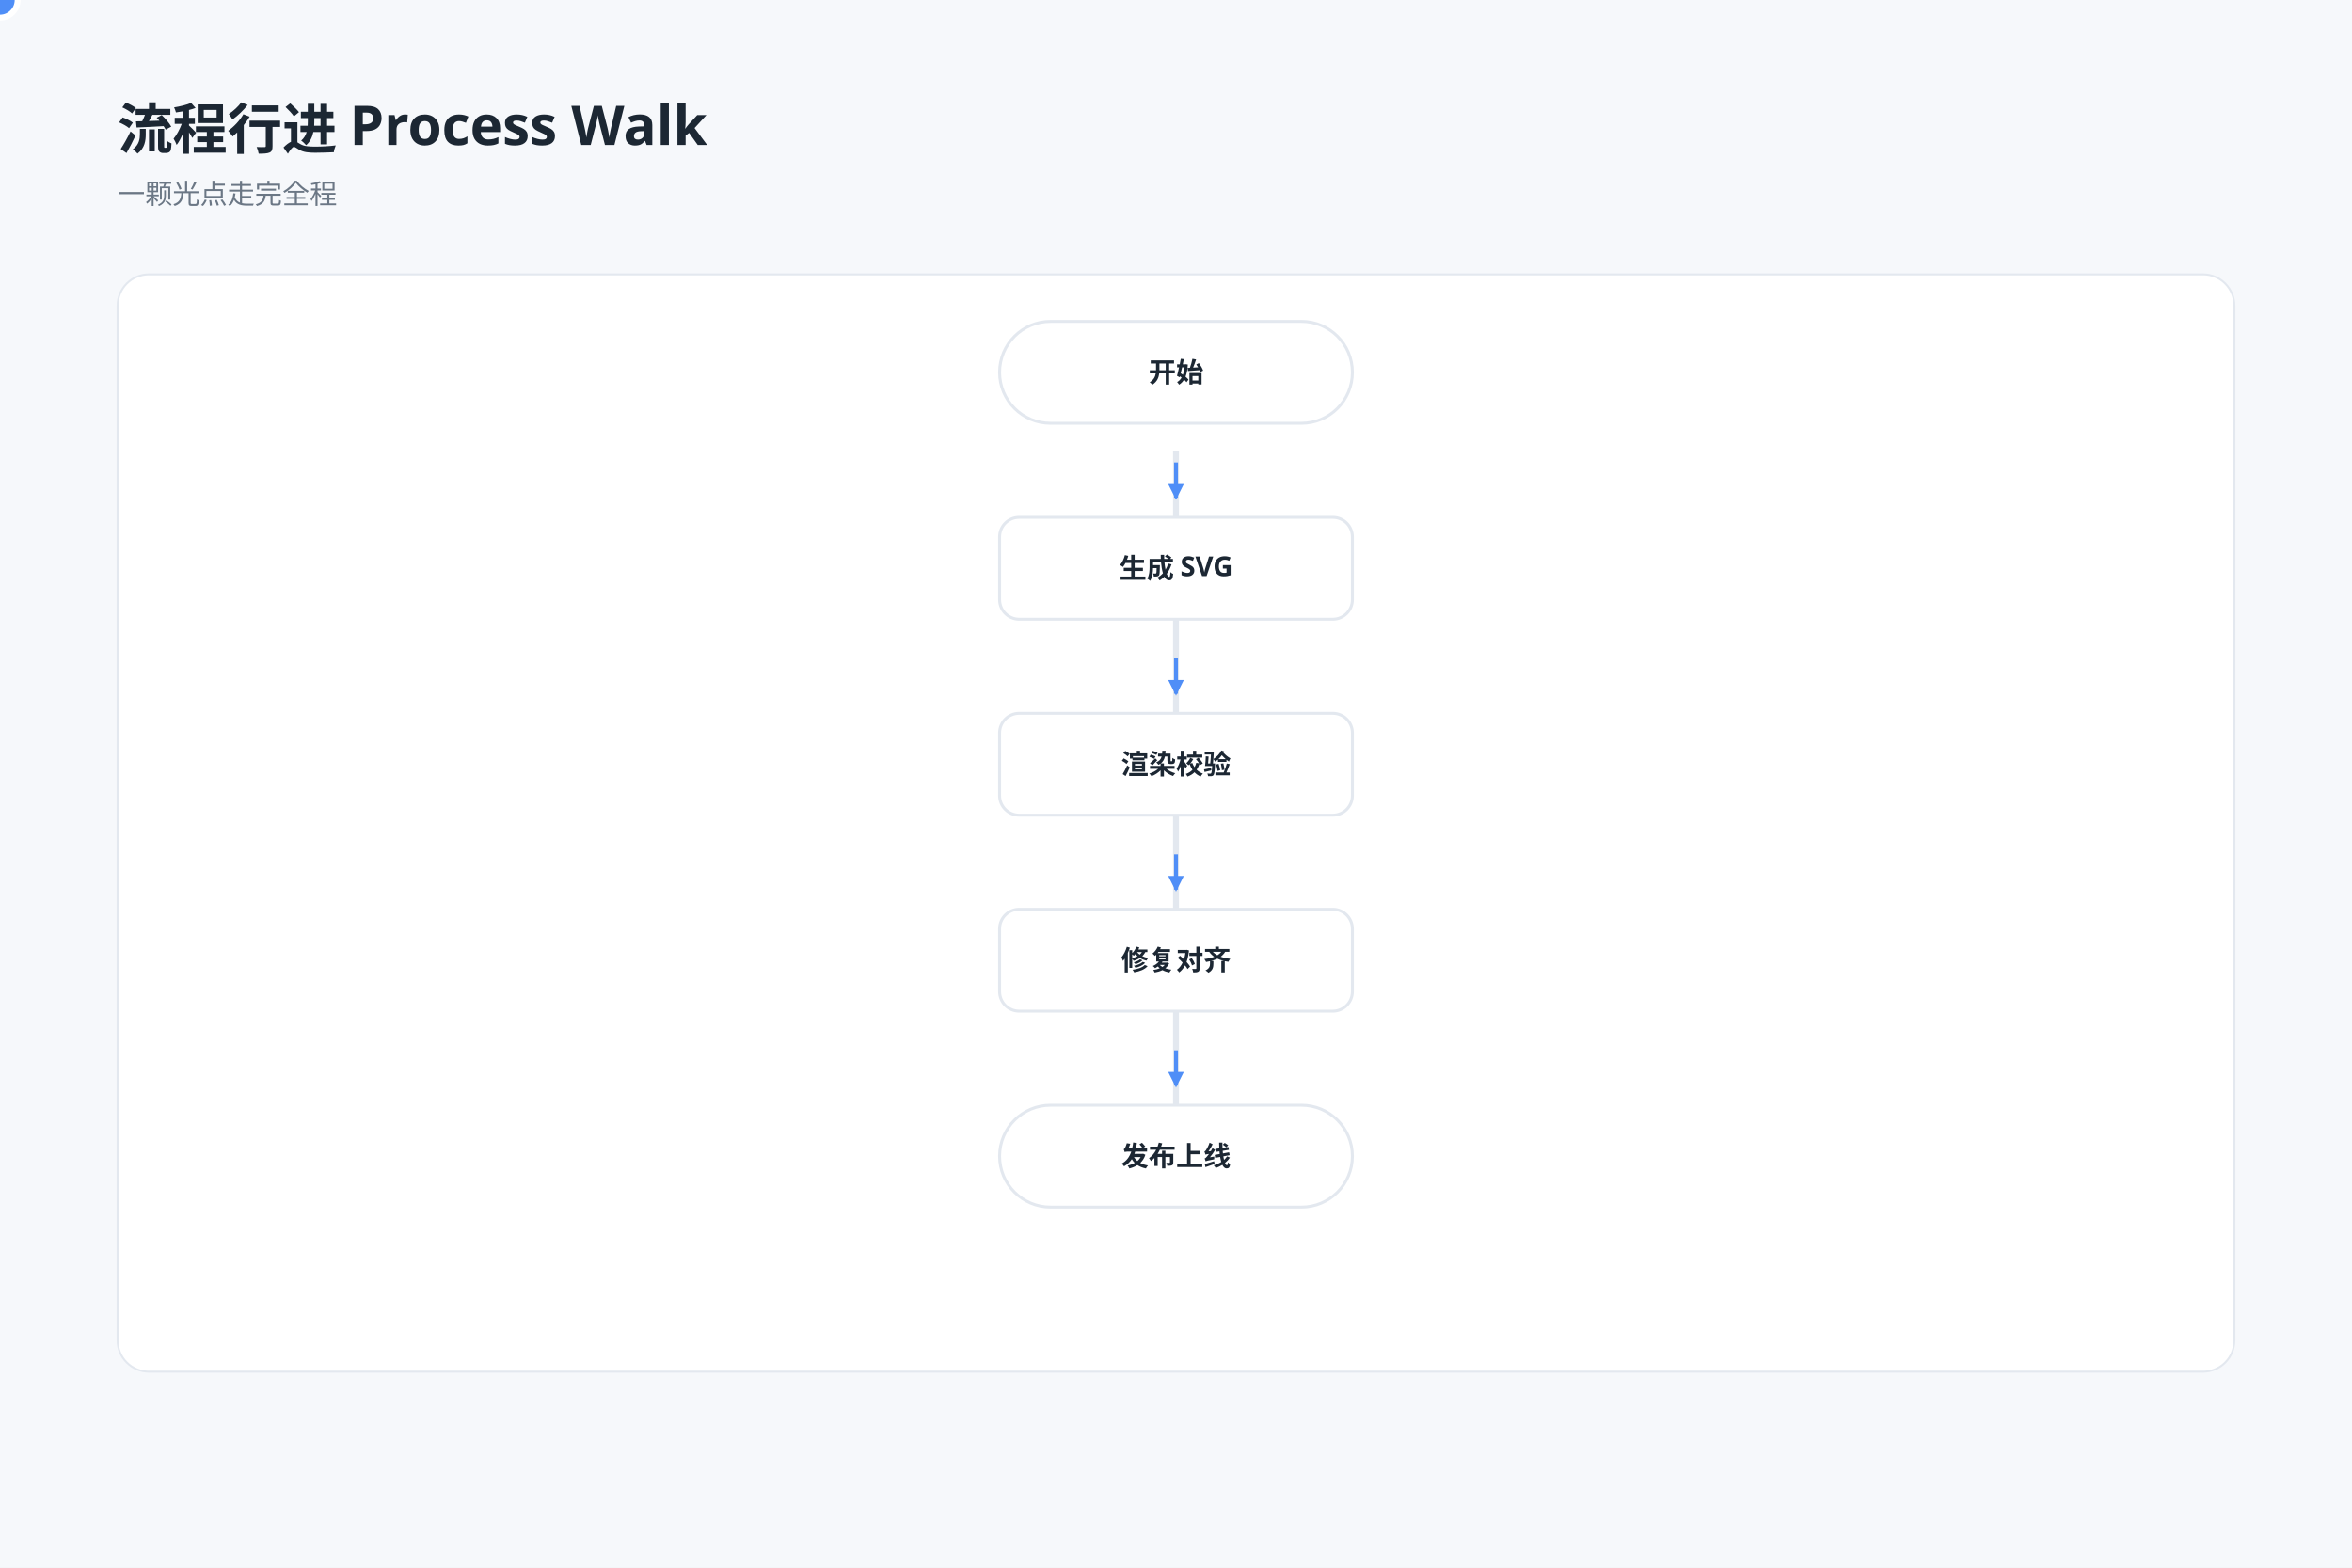
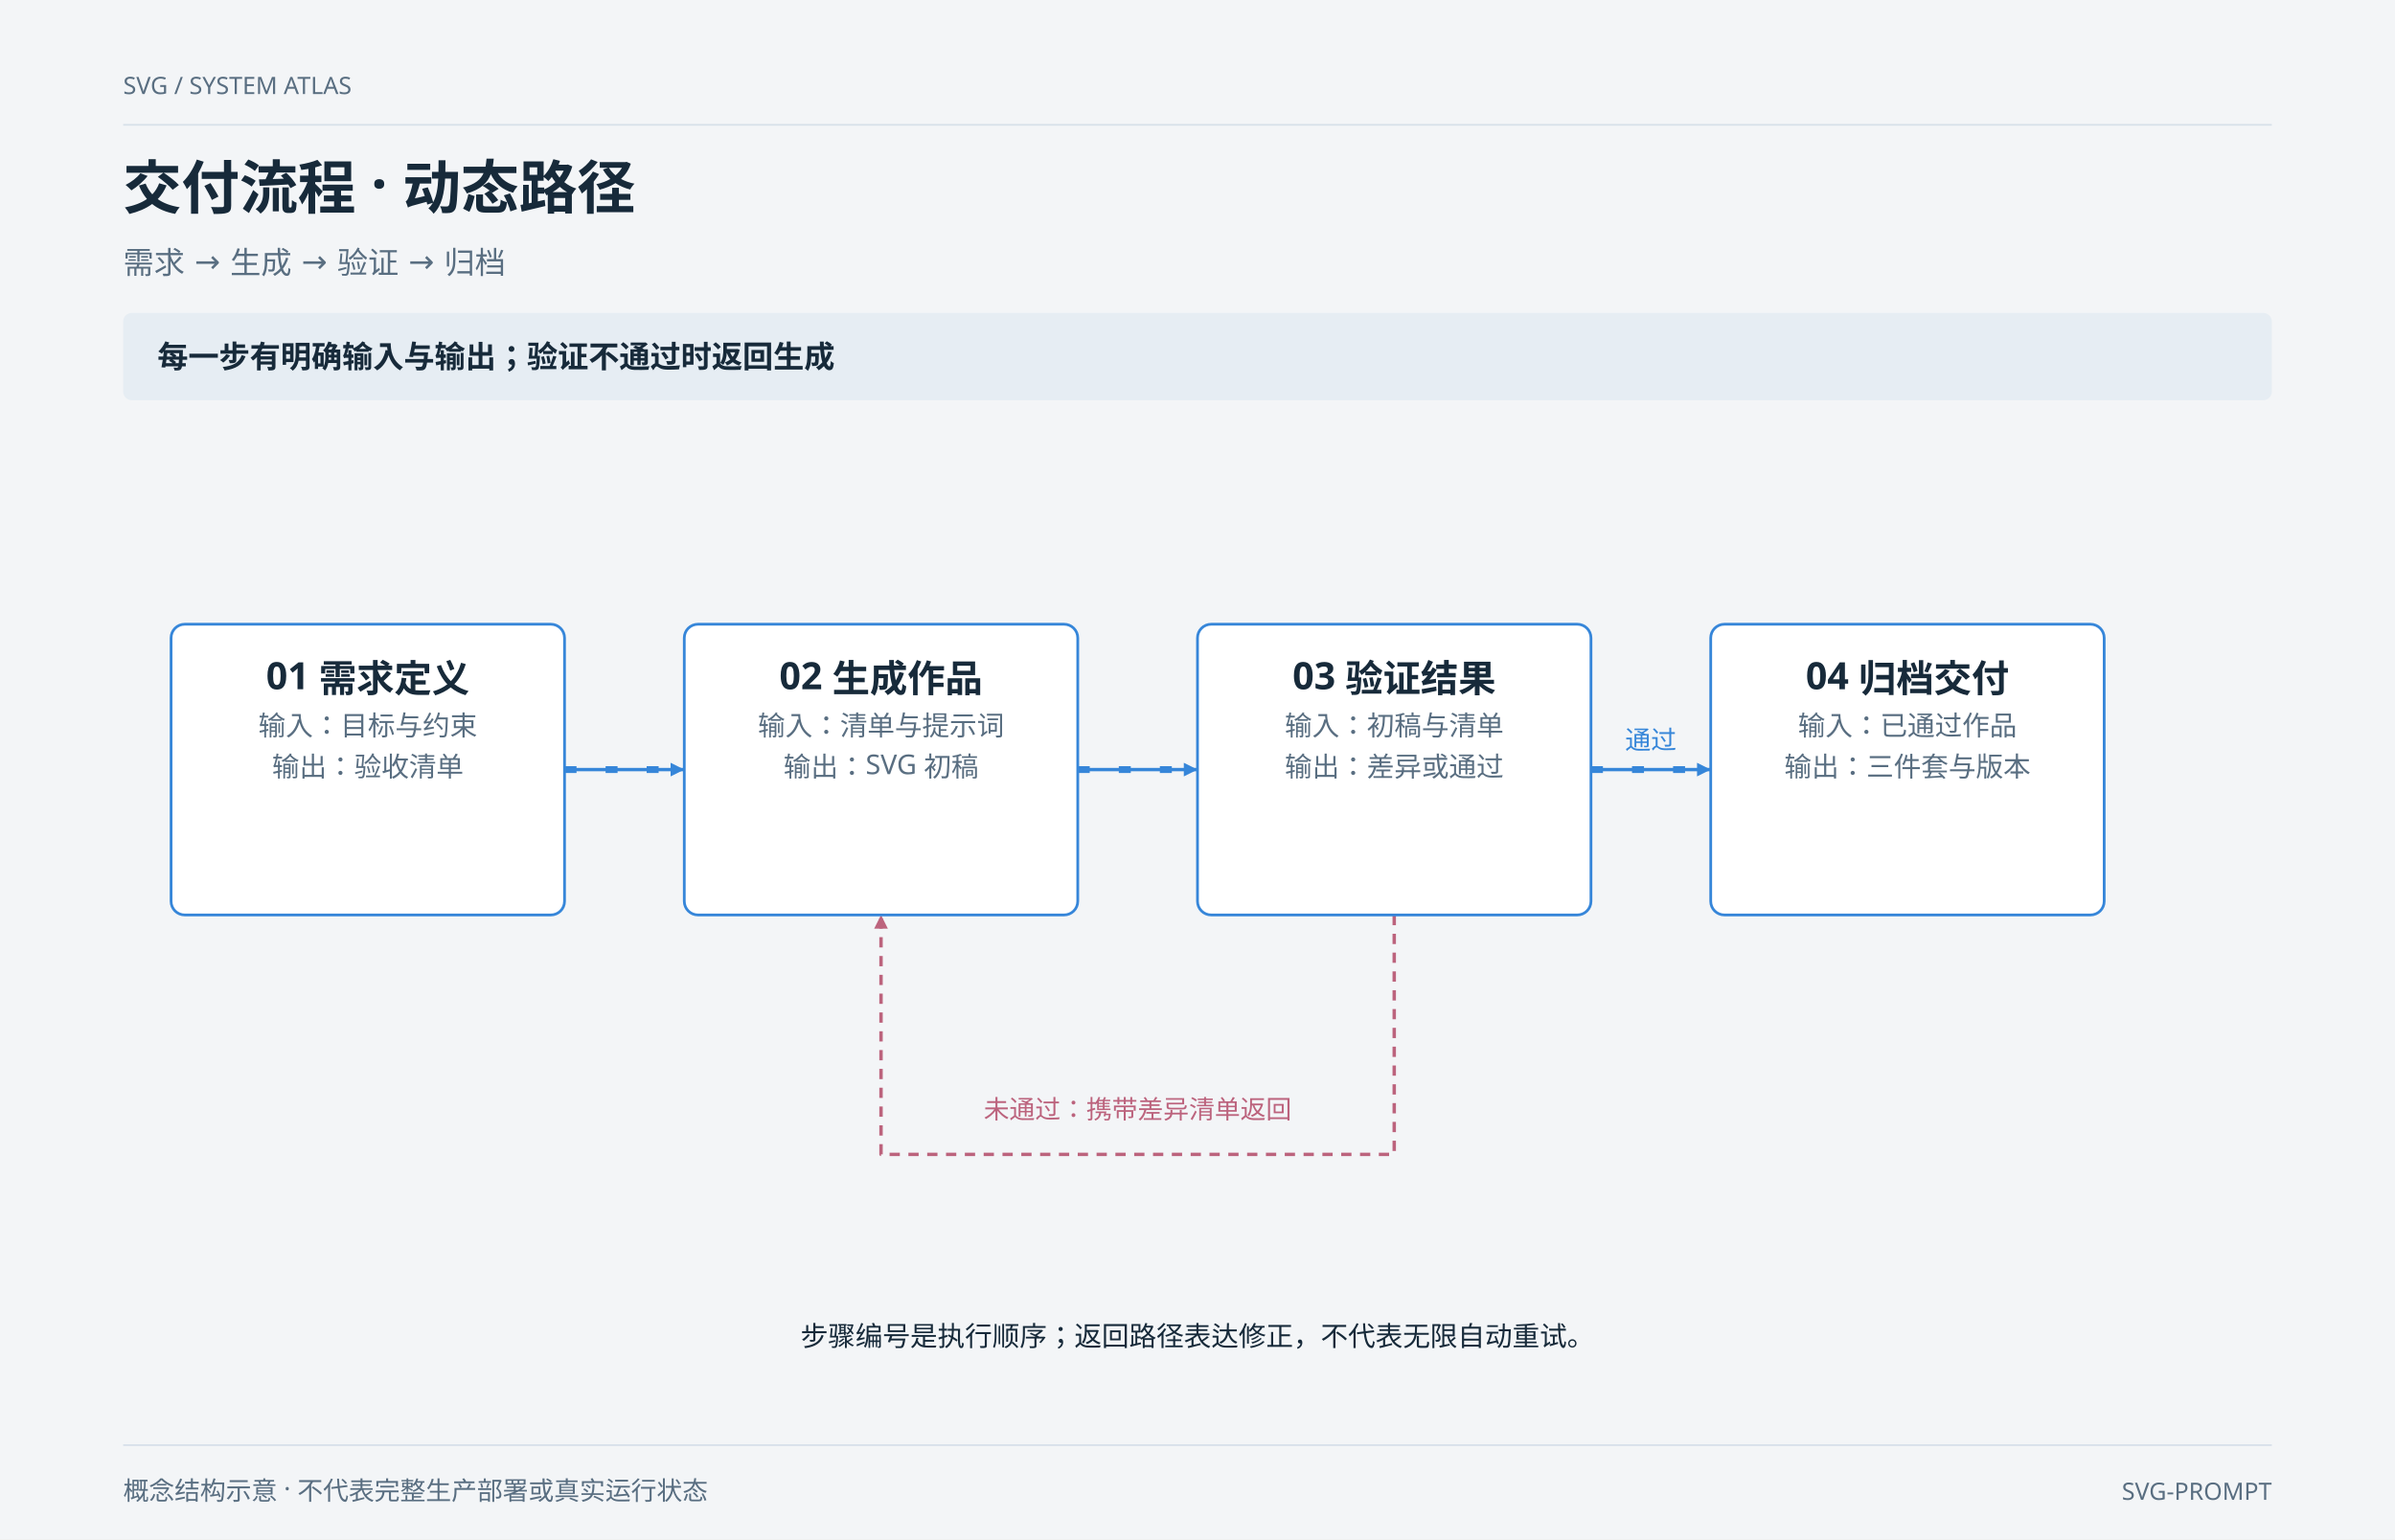
- <svg xmlns="http://www.w3.org/2000/svg" width="1200" height="800" viewBox="0 0 1200 800" font-family="PingFang SC, Hiragino Sans GB, Microsoft YaHei, sans-serif">
+ <svg xmlns="http://www.w3.org/2000/svg" width="1400" height="900" viewBox="0 0 1400 900" font-family="PingFang SC, Microsoft YaHei, sans-serif" role="img" aria-labelledby="title desc">
  <defs>
-     <marker id="flowArrow" markerWidth="8" markerHeight="8" refX="7" refY="4" orient="auto" markerUnits="userSpaceOnUse">
-       <path d="M0 0 L8 4 L0 8 Z" fill="#4f8ef7" />
+     <marker id="arrow-call" viewBox="0 0 10 10" refX="10" refY="5" markerWidth="8" markerHeight="8" markerUnits="userSpaceOnUse" orient="auto">
+       <path d="M 0 0 L 10 5 L 0 10 Z" fill="#3686d9" />
+     </marker>
+     <marker id="arrow-event" viewBox="0 0 10 10" refX="10" refY="5" markerWidth="8" markerHeight="8" markerUnits="userSpaceOnUse" orient="auto">
+       <path d="M 0 0 L 10 5 L 0 10 Z" fill="#d99431" />
+     </marker>
+     <marker id="arrow-data" viewBox="0 0 10 10" refX="10" refY="5" markerWidth="8" markerHeight="8" markerUnits="userSpaceOnUse" orient="auto">
+       <path d="M 0 0 L 10 5 L 0 10 Z" fill="#00a887" />
+     </marker>
+     <marker id="arrow-control" viewBox="0 0 10 10" refX="10" refY="5" markerWidth="8" markerHeight="8" markerUnits="userSpaceOnUse" orient="auto">
+       <path d="M 0 0 L 10 5 L 0 10 Z" fill="#bc637d" />
+     </marker>
+     <marker id="arrow-neutral" viewBox="0 0 10 10" refX="10" refY="5" markerWidth="8" markerHeight="8" markerUnits="userSpaceOnUse" orient="auto">
+       <path d="M 0 0 L 10 5 L 0 10 Z" fill="#8093a6" />
    </marker>
  </defs>
-   <rect width="1200" height="800" fill="#f6f8fb" />
-   <text x="60" y="76" font-size="28" font-weight="700" fill="#1c2733">流程行进 Process Walk</text>
-   <text x="60" y="104" font-size="14" fill="#6b7785">一颗光点走完全程</text>
-   <g>
-     <rect x="60" y="140" width="1080" height="560" rx="16" fill="#ffffff" stroke="#e3e8ef" />
+   <style>.flow{stroke-dasharray:7 17;animation:flow 2.8s linear infinite}@keyframes flow{to{stroke-dashoffset:-48}}.event-focus{animation:focus 6s infinite}@keyframes focus{0%,100%{stroke-width:2}35%,55%{stroke-width:7}}@media(prefers-reduced-motion:reduce){.flow{animation:none;display:none}.event-focus{animation:none;stroke-width:2}}</style>
+   <rect width="1400" height="900" fill="#f3f5f7" />
+   <text x="72" y="55" fill="#596e81" font-size="14" text-anchor="start" font-weight="400">SVG / SYSTEM ATLAS</text>
+   <line x1="72" y1="73" x2="1328" y2="73" stroke="#d7e0e9" />
+   <text x="72" y="122" fill="#172a3a" font-size="34" text-anchor="start" font-weight="700">交付流程 · 动态路径</text>
+   <text x="72" y="160" fill="#596e81" font-size="18" text-anchor="start" font-weight="400">需求 → 生成 → 验证 → 归档</text>
+   <rect x="72" y="183" width="1256" height="51" rx="5" fill="#e6edf3" />
+   <text x="92" y="215" fill="#172a3a" font-size="18" text-anchor="start" font-weight="600">每一步有明确输入与输出；验证不通过时返回生成</text>
+   <polyline id="edge-1" data-edge="edge-1" data-source="request" data-target="generate" data-source-port="r" data-target-port="l" data-guard="" data-route="ports" points="330,450 400,450" fill="none" stroke="#3686d9" stroke-width="2" stroke-linejoin="round" marker-end="url(#arrow-call)" />
+   <path class="flow" data-animated-edge="edge-1" d="M 330 450 L 400 450" fill="none" stroke="#3686d9" stroke-width="4" />
+   <polyline id="edge-2" data-edge="edge-2" data-source="generate" data-target="validate" data-source-port="r" data-target-port="l" data-guard="" data-route="ports" points="630,450 700,450" fill="none" stroke="#3686d9" stroke-width="2" stroke-linejoin="round" marker-end="url(#arrow-call)" />
+   <path class="flow" data-animated-edge="edge-2" d="M 630 450 L 700 450" fill="none" stroke="#3686d9" stroke-width="4" />
+   <polyline id="edge-3" data-edge="edge-3" data-source="validate" data-target="archive" data-source-port="r" data-target-port="l" data-guard="验收通过" data-route="ports" points="930,450 1000,450" fill="none" stroke="#3686d9" stroke-width="2" stroke-linejoin="round" marker-end="url(#arrow-call)" />
+   <path class="flow" data-animated-edge="edge-3" d="M 930 450 L 1000 450" fill="none" stroke="#3686d9" stroke-width="4" />
+   <polyline id="edge-4" data-edge="edge-4" data-source="validate" data-target="generate" data-source-port="b" data-target-port="b" data-guard="验收不通过" data-route="ports" points="815,535 815,675 515,675 515,535" fill="none" stroke="#bc637d" stroke-width="2" stroke-linejoin="round" marker-end="url(#arrow-control)" stroke-dasharray="6 5" />
+   <g id="node-request" data-node="request" data-kind="box" data-terminal="false" data-start="true" data-box="100,365,230,170">
+     <rect x="100" y="365" width="230" height="170" rx="8" fill="#ffffff" stroke="#3686d9" stroke-width="1.6" />
+     <text x="215.0" y="403" fill="#172a3a" font-size="22" text-anchor="middle" font-weight="600">01 需求定义</text>
+     <text x="215.0" y="430" fill="#596e81" font-size="16" text-anchor="middle" font-weight="400">输入：目标与约束</text>
+     <text x="215.0" y="454" fill="#596e81" font-size="16" text-anchor="middle" font-weight="400">输出：验收清单</text>
  </g>
-   <line x1="600" y1="230" x2="600" y2="570" stroke="#e3e8ef" stroke-width="3" />
-   <rect x="510" y="164" width="180" height="52" rx="26" fill="#fff" stroke="#e3e8ef" stroke-width="1.5">
-     <animate attributeName="stroke" values="#e3e8ef;#4f8ef7;#4f8ef7" keyTimes="0;0.080;1" dur="7s" repeatCount="indefinite" />
-   </rect>
-   <text x="600" y="195" font-size="14" font-weight="600" fill="#1c2733" text-anchor="middle">开始</text>
-   <rect x="510" y="264" width="180" height="52" rx="10" fill="#fff" stroke="#e3e8ef" stroke-width="1.5">
-     <animate attributeName="stroke" values="#e3e8ef;#4f8ef7;#4f8ef7" keyTimes="0;0.240;1" dur="7s" repeatCount="indefinite" />
-   </rect>
-   <text x="600" y="295" font-size="14" font-weight="600" fill="#1c2733" text-anchor="middle">生成 SVG</text>
-   <rect x="510" y="364" width="180" height="52" rx="10" fill="#fff" stroke="#e3e8ef" stroke-width="1.5">
-     <animate attributeName="stroke" values="#e3e8ef;#4f8ef7;#4f8ef7" keyTimes="0;0.400;1" dur="7s" repeatCount="indefinite" />
-   </rect>
-   <text x="600" y="395" font-size="14" font-weight="600" fill="#1c2733" text-anchor="middle">渲染校验</text>
-   <rect x="510" y="464" width="180" height="52" rx="10" fill="#fff" stroke="#e3e8ef" stroke-width="1.5">
-     <animate attributeName="stroke" values="#e3e8ef;#4f8ef7;#4f8ef7" keyTimes="0;0.560;1" dur="7s" repeatCount="indefinite" />
-   </rect>
-   <text x="600" y="495" font-size="14" font-weight="600" fill="#1c2733" text-anchor="middle">修复对齐</text>
-   <rect x="510" y="564" width="180" height="52" rx="26" fill="#fff" stroke="#e3e8ef" stroke-width="1.5">
-     <animate attributeName="stroke" values="#e3e8ef;#4f8ef7;#4f8ef7" keyTimes="0;0.720;1" dur="7s" repeatCount="indefinite" />
-   </rect>
-   <text x="600" y="595" font-size="14" font-weight="600" fill="#1c2733" text-anchor="middle">发布上线</text>
-   <circle r="9" fill="#4f8ef7" stroke="#fff" stroke-width="3">
-     <animateMotion dur="7s" repeatCount="indefinite" keyPoints="0;1;1" keyTimes="0;0.8;1" calcMode="linear" path="M 600 190 L 600 590" />
-     <animate attributeName="opacity" values="1;1;0;0" keyTimes="0;0.8;0.85;1" dur="7s" repeatCount="indefinite" />
-   </circle>
-   <line x1="600" y1="236" x2="600" y2="254" stroke="#4f8ef7" stroke-width="2" marker-end="url(#flowArrow)" />
-   <line x1="600" y1="336" x2="600" y2="354" stroke="#4f8ef7" stroke-width="2" marker-end="url(#flowArrow)" />
-   <line x1="600" y1="436" x2="600" y2="454" stroke="#4f8ef7" stroke-width="2" marker-end="url(#flowArrow)" />
-   <line x1="600" y1="536" x2="600" y2="554" stroke="#4f8ef7" stroke-width="2" marker-end="url(#flowArrow)" />
+   <g id="node-generate" data-node="generate" data-kind="box" data-terminal="false" data-start="false" data-box="400,365,230,170">
+     <rect x="400" y="365" width="230" height="170" rx="8" fill="#ffffff" stroke="#3686d9" stroke-width="1.6" />
+     <text x="515.0" y="403" fill="#172a3a" font-size="22" text-anchor="middle" font-weight="600">02 生成作品</text>
+     <text x="515.0" y="430" fill="#596e81" font-size="16" text-anchor="middle" font-weight="400">输入：清单与提示词</text>
+     <text x="515.0" y="454" fill="#596e81" font-size="16" text-anchor="middle" font-weight="400">输出：SVG 初稿</text>
+   </g>
+   <g id="node-validate" data-node="validate" data-kind="box" data-terminal="false" data-start="false" data-box="700,365,230,170">
+     <rect x="700" y="365" width="230" height="170" rx="8" fill="#ffffff" stroke="#3686d9" stroke-width="1.6" />
+     <text x="815.0" y="403" fill="#172a3a" font-size="22" text-anchor="middle" font-weight="600">03 验证结果</text>
+     <text x="815.0" y="430" fill="#596e81" font-size="16" text-anchor="middle" font-weight="400">输入：初稿与清单</text>
+     <text x="815.0" y="454" fill="#596e81" font-size="16" text-anchor="middle" font-weight="400">输出：差异或通过</text>
+   </g>
+   <g id="node-archive" data-node="archive" data-kind="box" data-terminal="true" data-start="false" data-box="1000,365,230,170">
+     <rect x="1000" y="365" width="230" height="170" rx="8" fill="#ffffff" stroke="#3686d9" stroke-width="1.6" />
+     <text x="1115.0" y="403" fill="#172a3a" font-size="22" text-anchor="middle" font-weight="600">04 归档交付</text>
+     <text x="1115.0" y="430" fill="#596e81" font-size="16" text-anchor="middle" font-weight="400">输入：已通过作品</text>
+     <text x="1115.0" y="454" fill="#596e81" font-size="16" text-anchor="middle" font-weight="400">输出：三件套与版本</text>
+   </g>
+   <text x="965" y="438" fill="#3686d9" font-size="15" text-anchor="middle" font-weight="400">通过</text>
+   <text x="665" y="654" fill="#bc637d" font-size="15" text-anchor="middle" font-weight="400">未通过：携带差异清单返回</text>
+   <text x="700" y="787" fill="#172a3a" font-size="16" text-anchor="middle" font-weight="400">步骤编号是执行顺序；返回路径表达修正，不代表无限自动重试。</text>
+   <line x1="72" y1="845" x2="1328" y2="845" stroke="#d7e0e9" />
+   <text x="72" y="877" fill="#596e81" font-size="15" text-anchor="start" font-weight="400">概念结构示意 · 不代表完整生产部署或真实运行状态</text>
+   <text x="1328" y="877" fill="#596e81" font-size="14" text-anchor="end" font-weight="400">SVG-PROMPT</text>
</svg>
